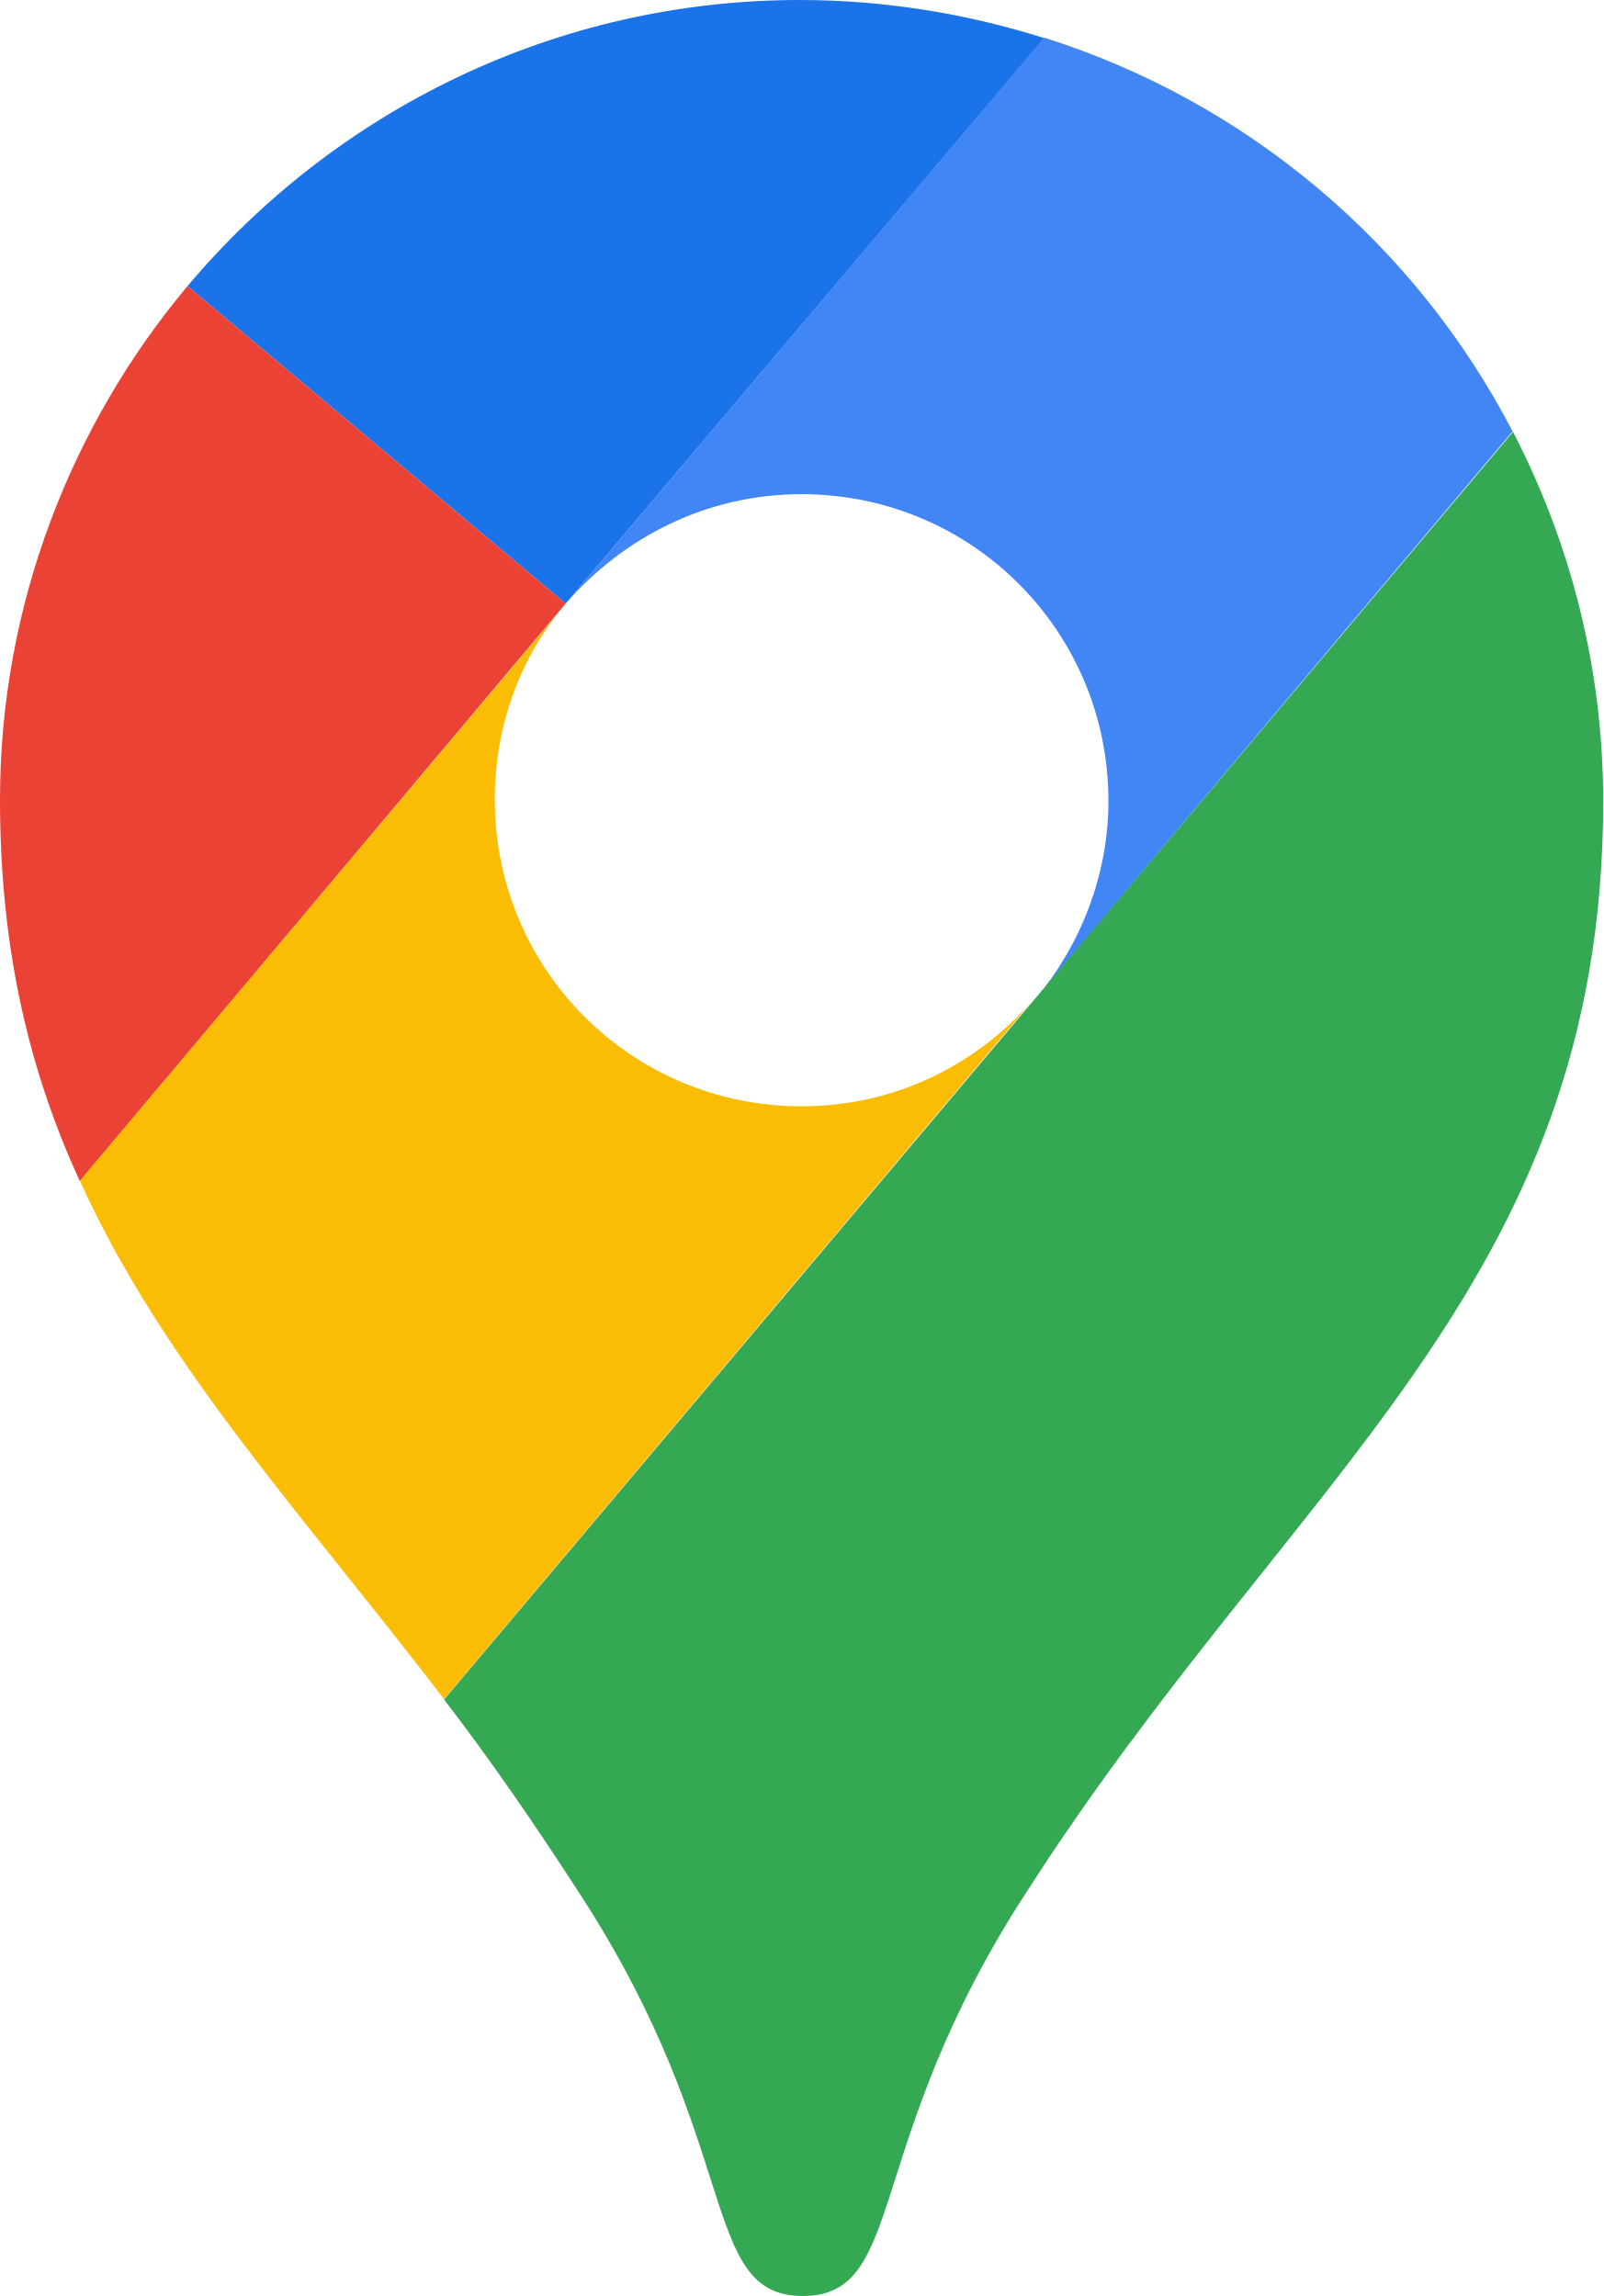
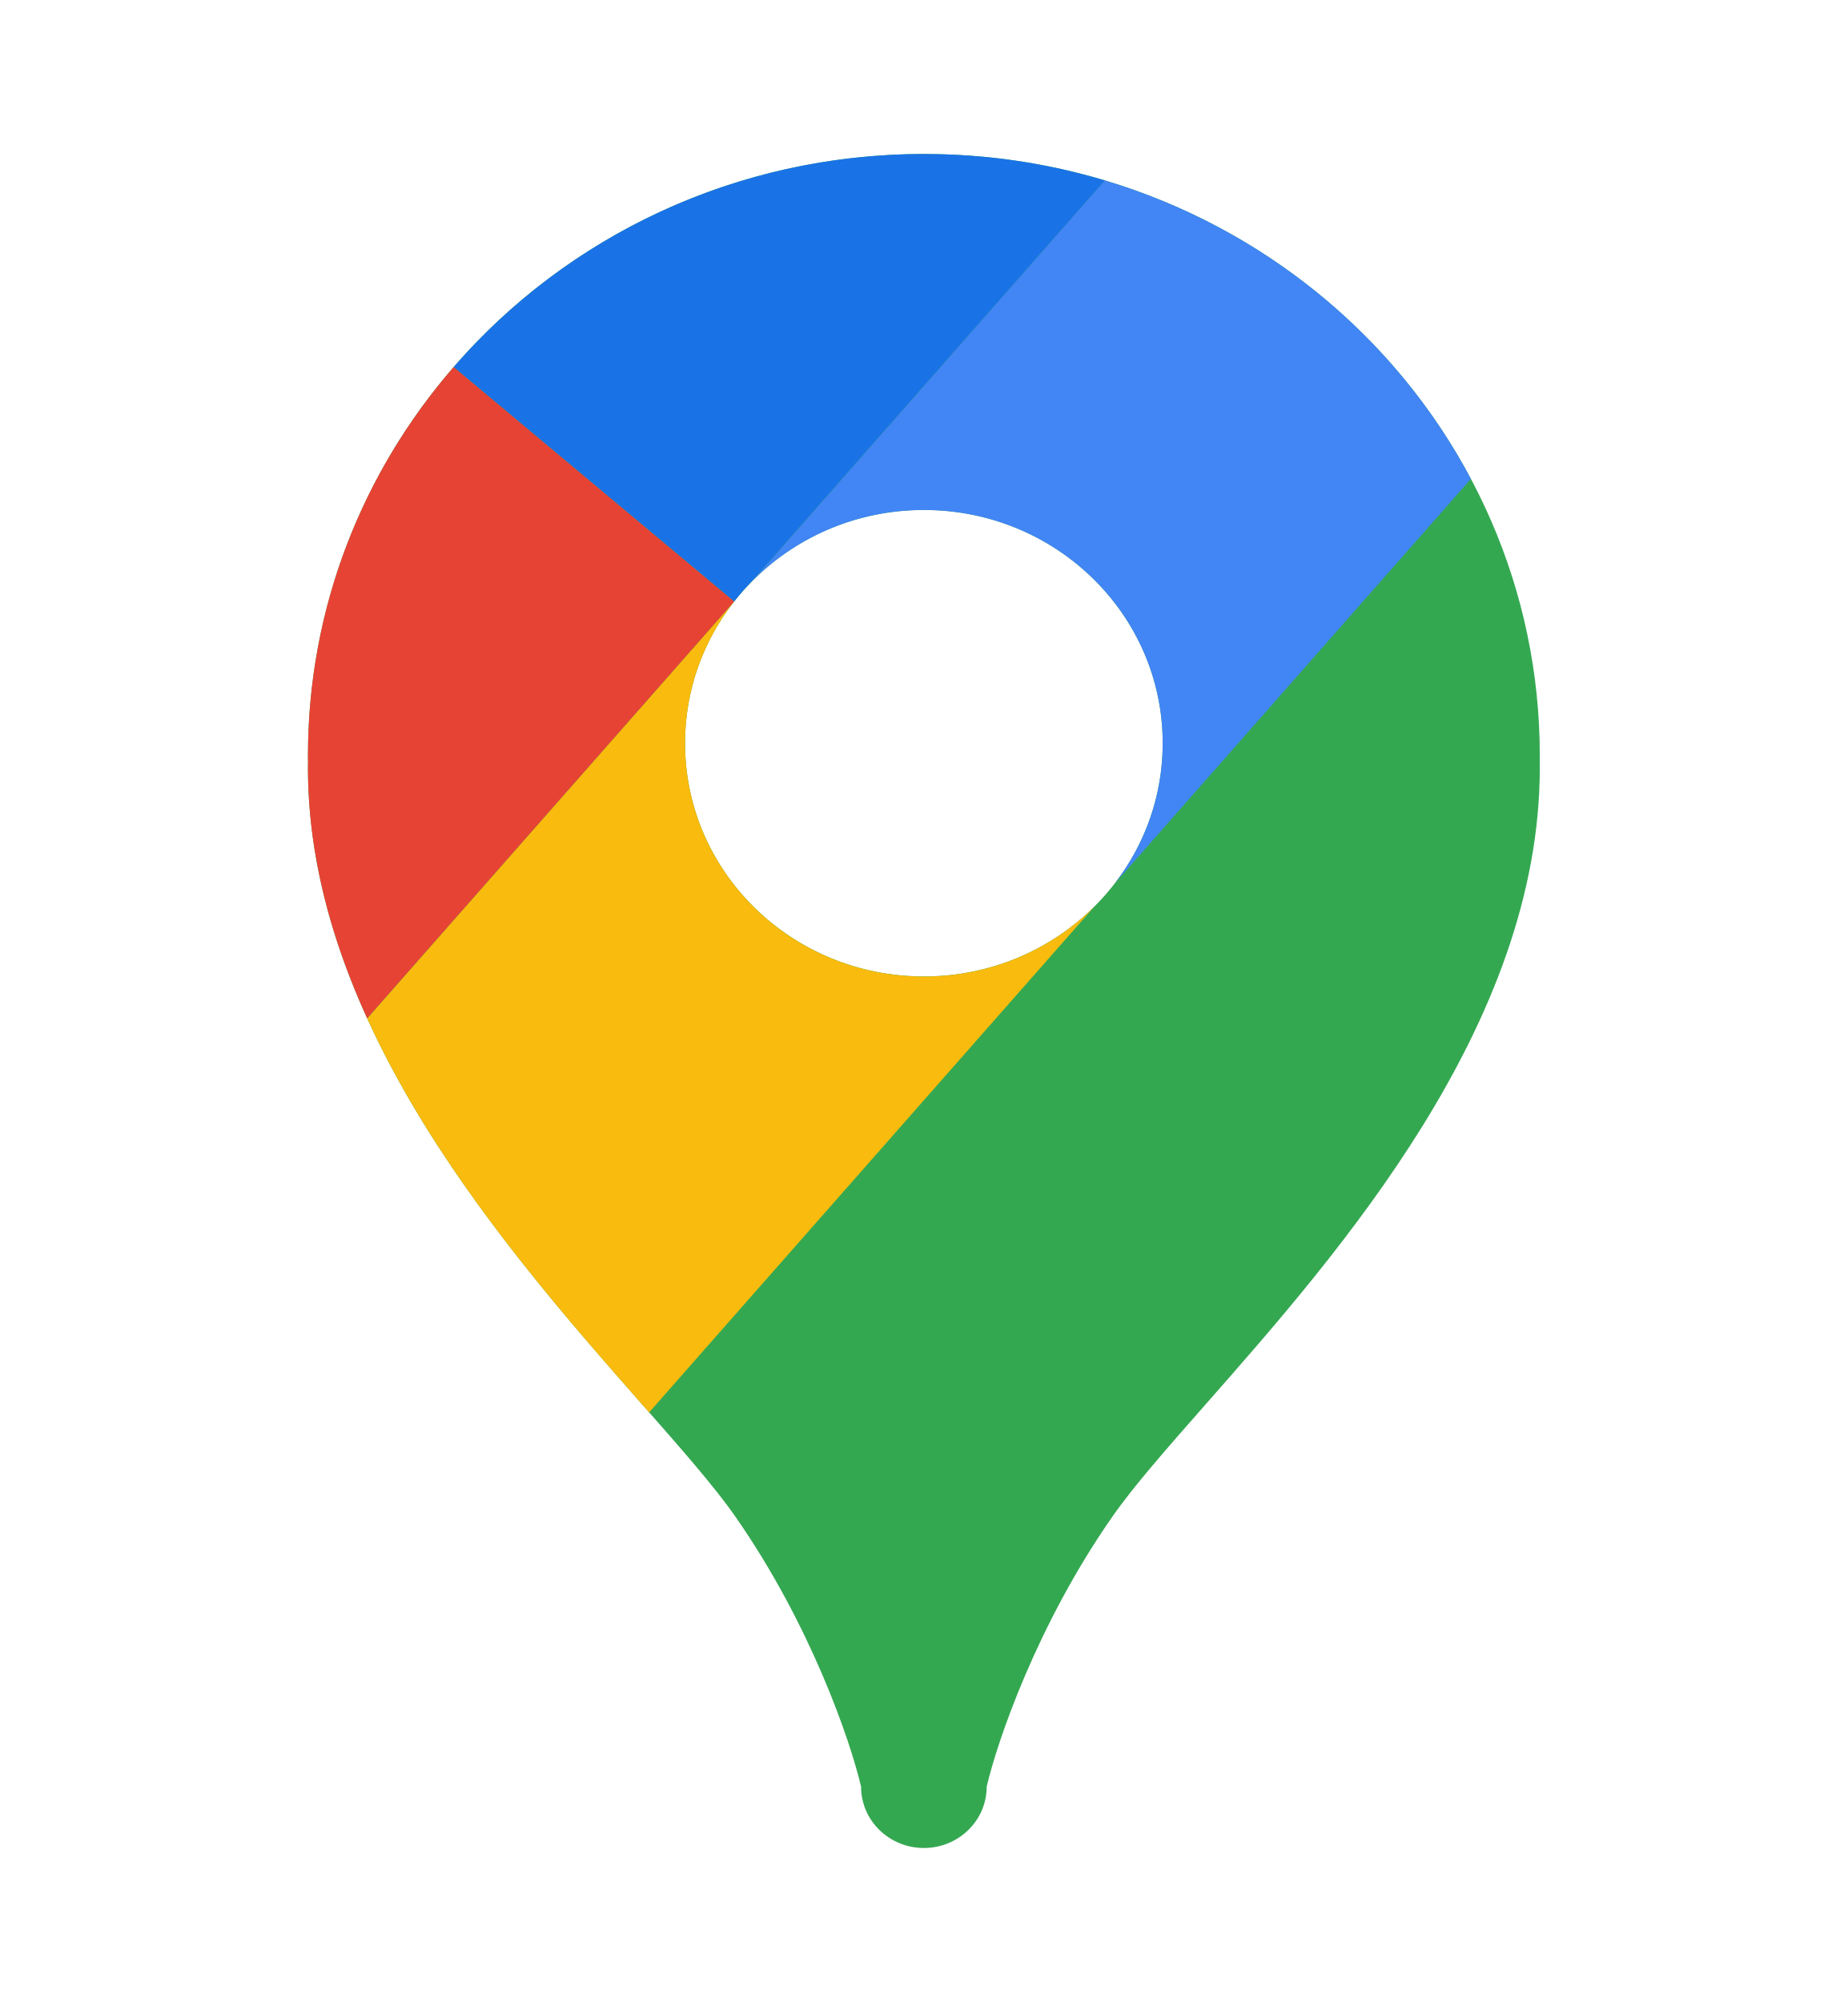
- <svg xmlns="http://www.w3.org/2000/svg" role="img" aria-hidden="true" xml:space="preserve" viewBox="77.3 0 357.4 512">
-   <path d="M310.1 8.5c-17-5.4-35.6-8.5-54.5-8.5C201.1 0 152 24.7 119.1 63.8l84.3 70.8z" style="fill:#1a73e8" />
-   <path d="M119.1 63.8C93.2 94.7 77.3 135 77.3 178.3c0 33.6 6.6 60.7 17.8 85.1l108.3-128.8z" style="fill:#ea4335" />
-   <path d="M256 110.2c37.9 0 68.4 30.5 68.4 68.4 0 16.6-6.2 32.1-16.2 44.1 0 0 53.8-64.2 106.3-126.5-21.7-41.8-59.2-73.5-104.4-87.8L203.4 134.6c12.8-14.7 31.3-24.4 52.6-24.4" style="fill:#4285f4" />
-   <path d="M256 246.7c-37.9 0-68.4-30.5-68.4-68.4 0-16.6 5.8-32.1 15.9-43.7L95.1 263.3c18.6 41 49.5 74.2 81.2 115.6l131.9-156.6c-12.8 15.1-31.3 24.4-52.2 24.4" style="fill:#fbbc04" />
-   <path d="M305.9 422.3c59.6-93.2 128.8-135.3 128.8-243.6 0-29.8-7.3-57.6-20.1-82.4L176.3 379c10.1 13.1 20.5 28.2 30.5 43.7 36.4 56.1 26.3 89.3 49.5 89.3s13.2-33.6 49.6-89.7" style="fill:#34a853" />
+ <svg xmlns="http://www.w3.org/2000/svg" role="img" aria-hidden="true" viewBox="4 3 24 26" fill="none">
+   <path fill-rule="evenodd" clip-rule="evenodd" d="M24 12.812L24 12.854C24 12.872 24 12.89 23.999 12.908C24 12.929 24 12.95 24 12.971C24 16.307 21.401 19.26 19.661 21.237C19.157 21.81 18.724 22.301 18.449 22.696C17.469 24.099 16.952 25.618 16.816 26.203C16.816 26.643 16.451 27 16 27C15.549 27 15.184 26.643 15.184 26.203C15.048 25.618 14.531 24.099 13.551 22.696C13.276 22.301 12.843 21.81 12.339 21.237C10.599 19.26 8 16.307 8 12.971C8 12.95 8 12.929 8.001 12.908C8 12.876 8 12.844 8 12.812C8 8.497 11.582 5 16 5C20.418 5 24 8.497 24 12.812ZM16 15.681C17.713 15.681 19.102 14.325 19.102 12.652C19.102 10.979 17.713 9.623 16 9.623C14.287 9.623 12.898 10.979 12.898 12.652C12.898 14.325 14.287 15.681 16 15.681Z" fill="#34A851" />
+   <path d="M23.105 9.219C22.126 7.375 20.416 5.962 18.35 5.343L13.756 10.562C14.321 9.984 15.117 9.623 16 9.623C17.713 9.623 19.102 10.98 19.102 12.652C19.102 13.335 18.871 13.965 18.481 14.471L23.105 9.219Z" fill="#4285F5" />
+   <path d="M12.431 21.343C12.4 21.308 12.37 21.273 12.338 21.237C11.192 19.934 9.672 18.207 8.769 16.226L13.544 10.802C13.139 11.314 12.898 11.956 12.898 12.653C12.898 14.325 14.287 15.682 16 15.682C16.867 15.682 17.652 15.334 18.215 14.773L12.431 21.343Z" fill="#F9BB0E" />
+   <path d="M9.893 7.766C8.712 9.127 8 10.888 8 12.812C8 12.844 8 12.876 8.001 12.908C8 12.929 8 12.95 8 12.971C8 14.108 8.302 15.201 8.769 16.225L13.536 10.811L9.893 7.766Z" fill="#E74335" />
+   <path d="M18.35 5.343C17.607 5.12 16.818 5 16 5C13.551 5 11.36 6.074 9.893 7.766L13.536 10.81L13.544 10.802C13.61 10.718 13.681 10.637 13.755 10.561L18.35 5.343Z" fill="#1A73E6" />
</svg>
